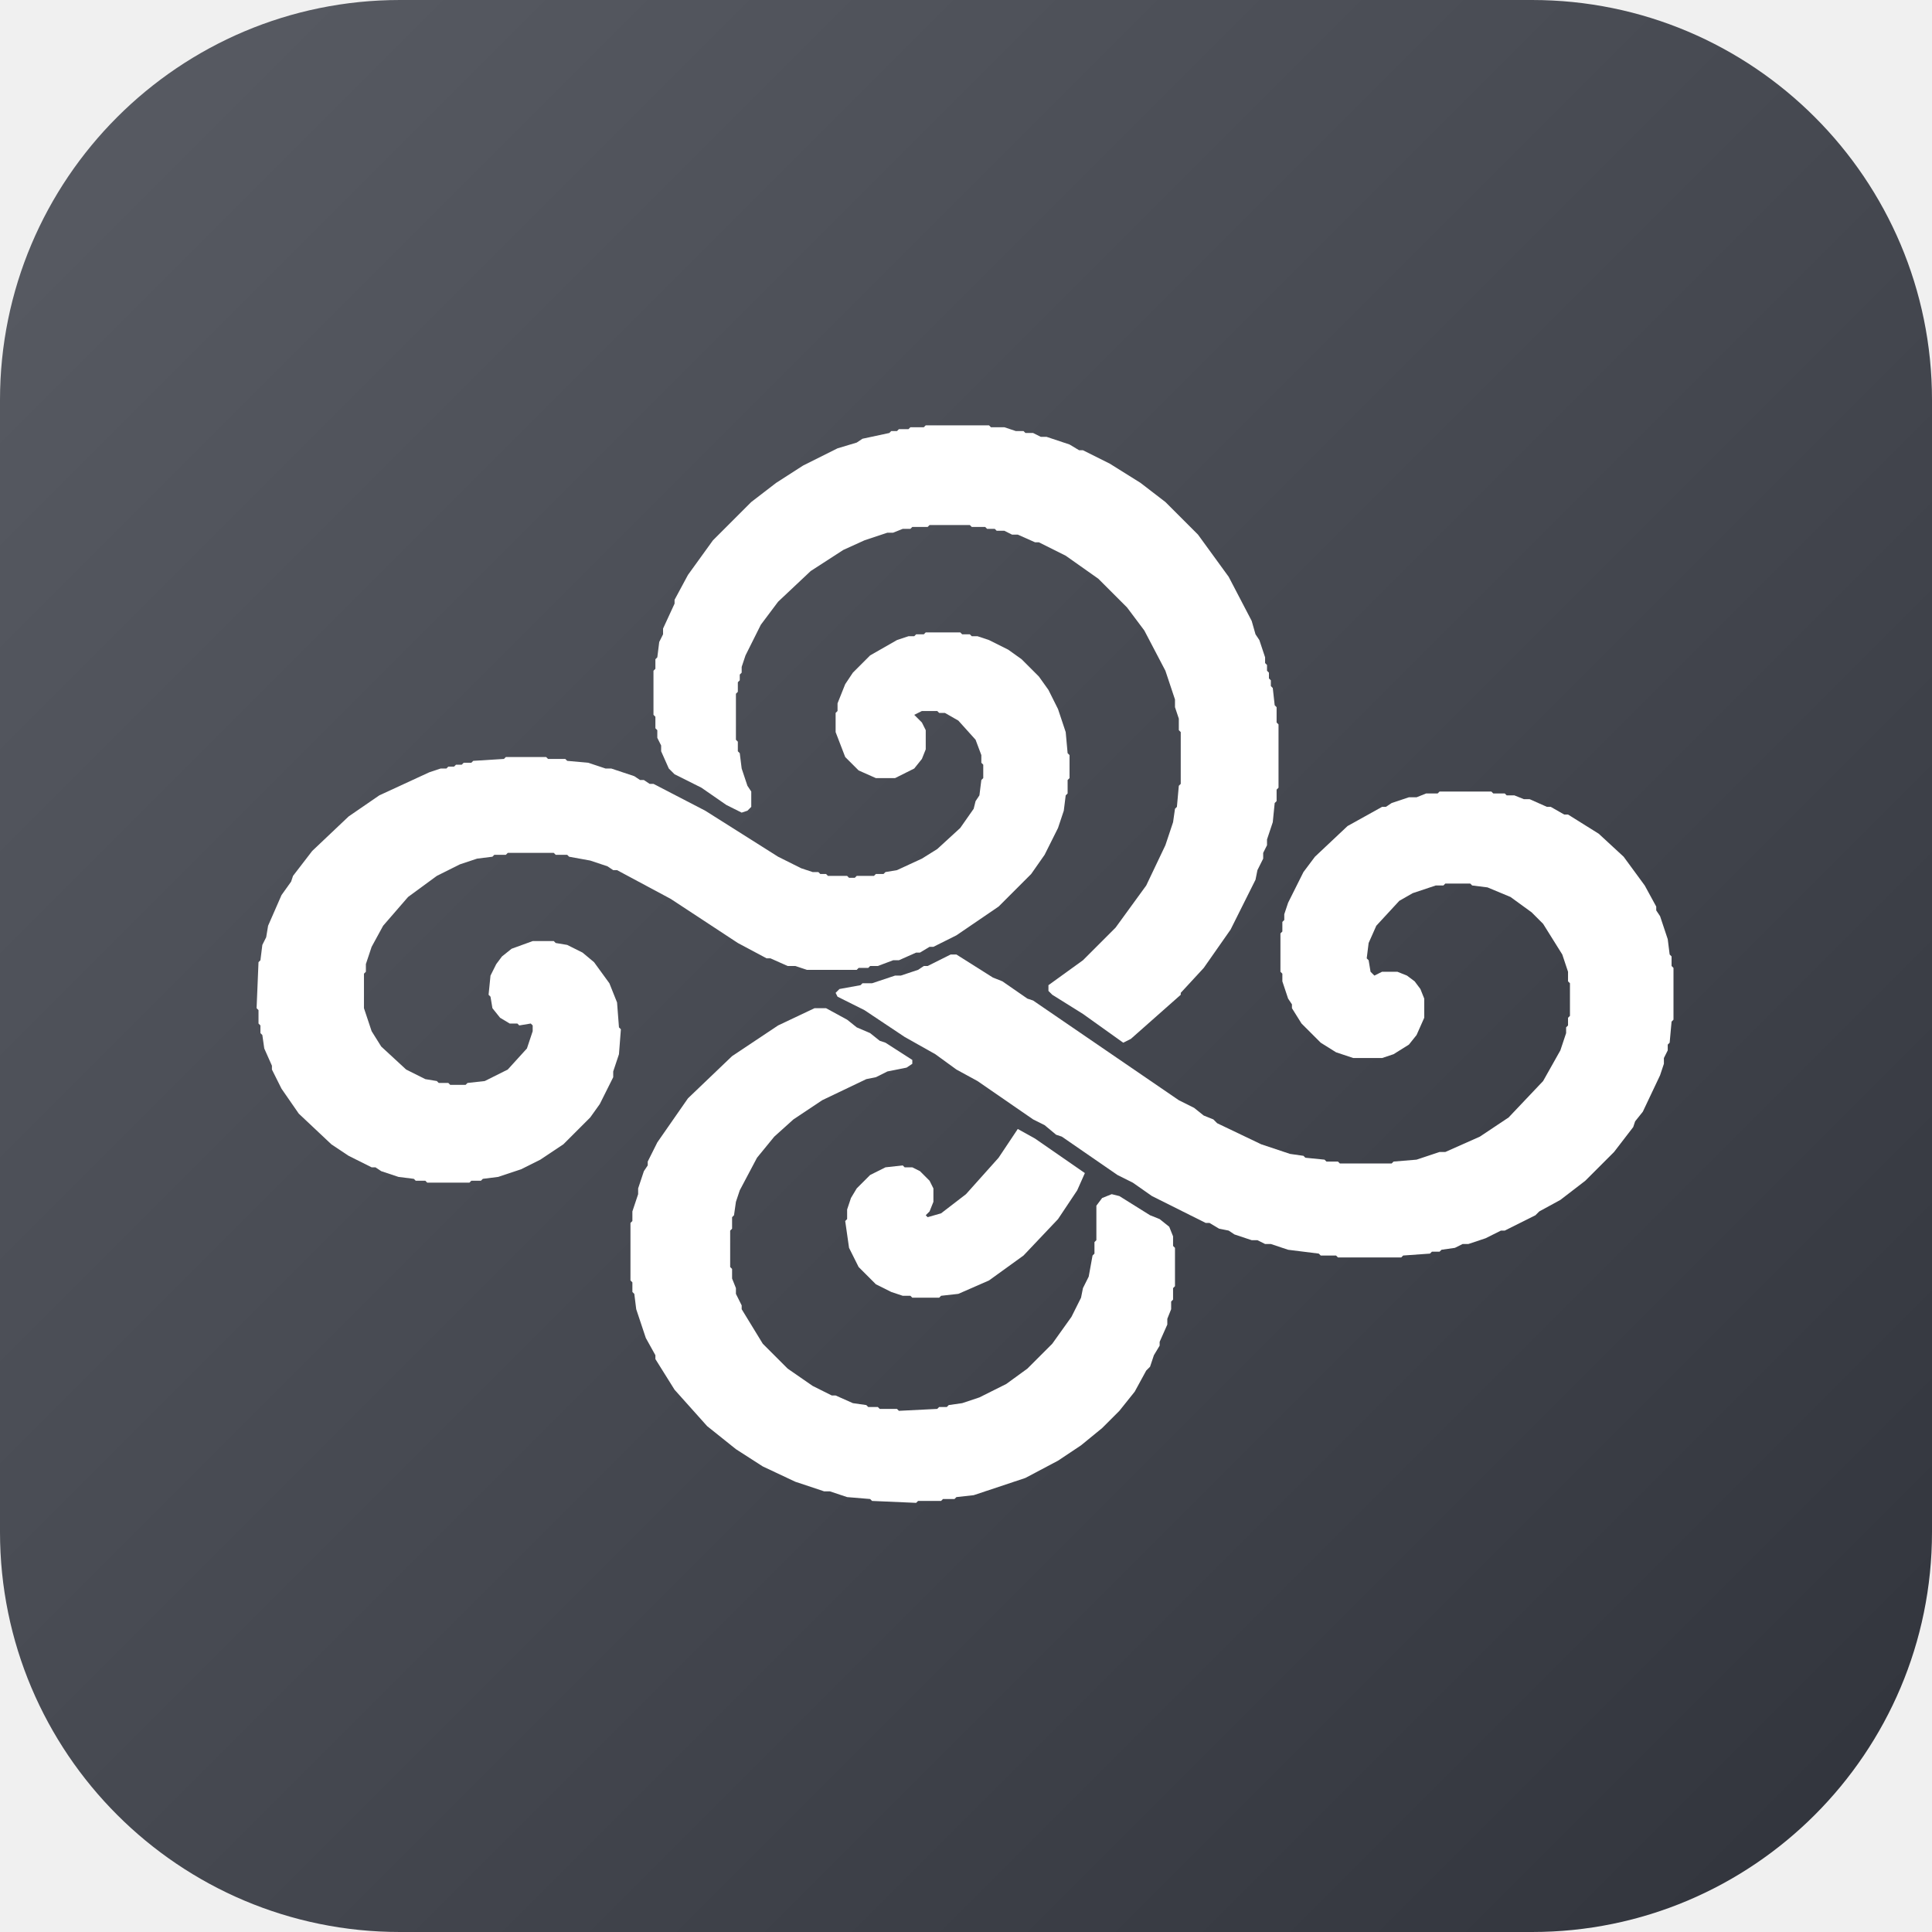
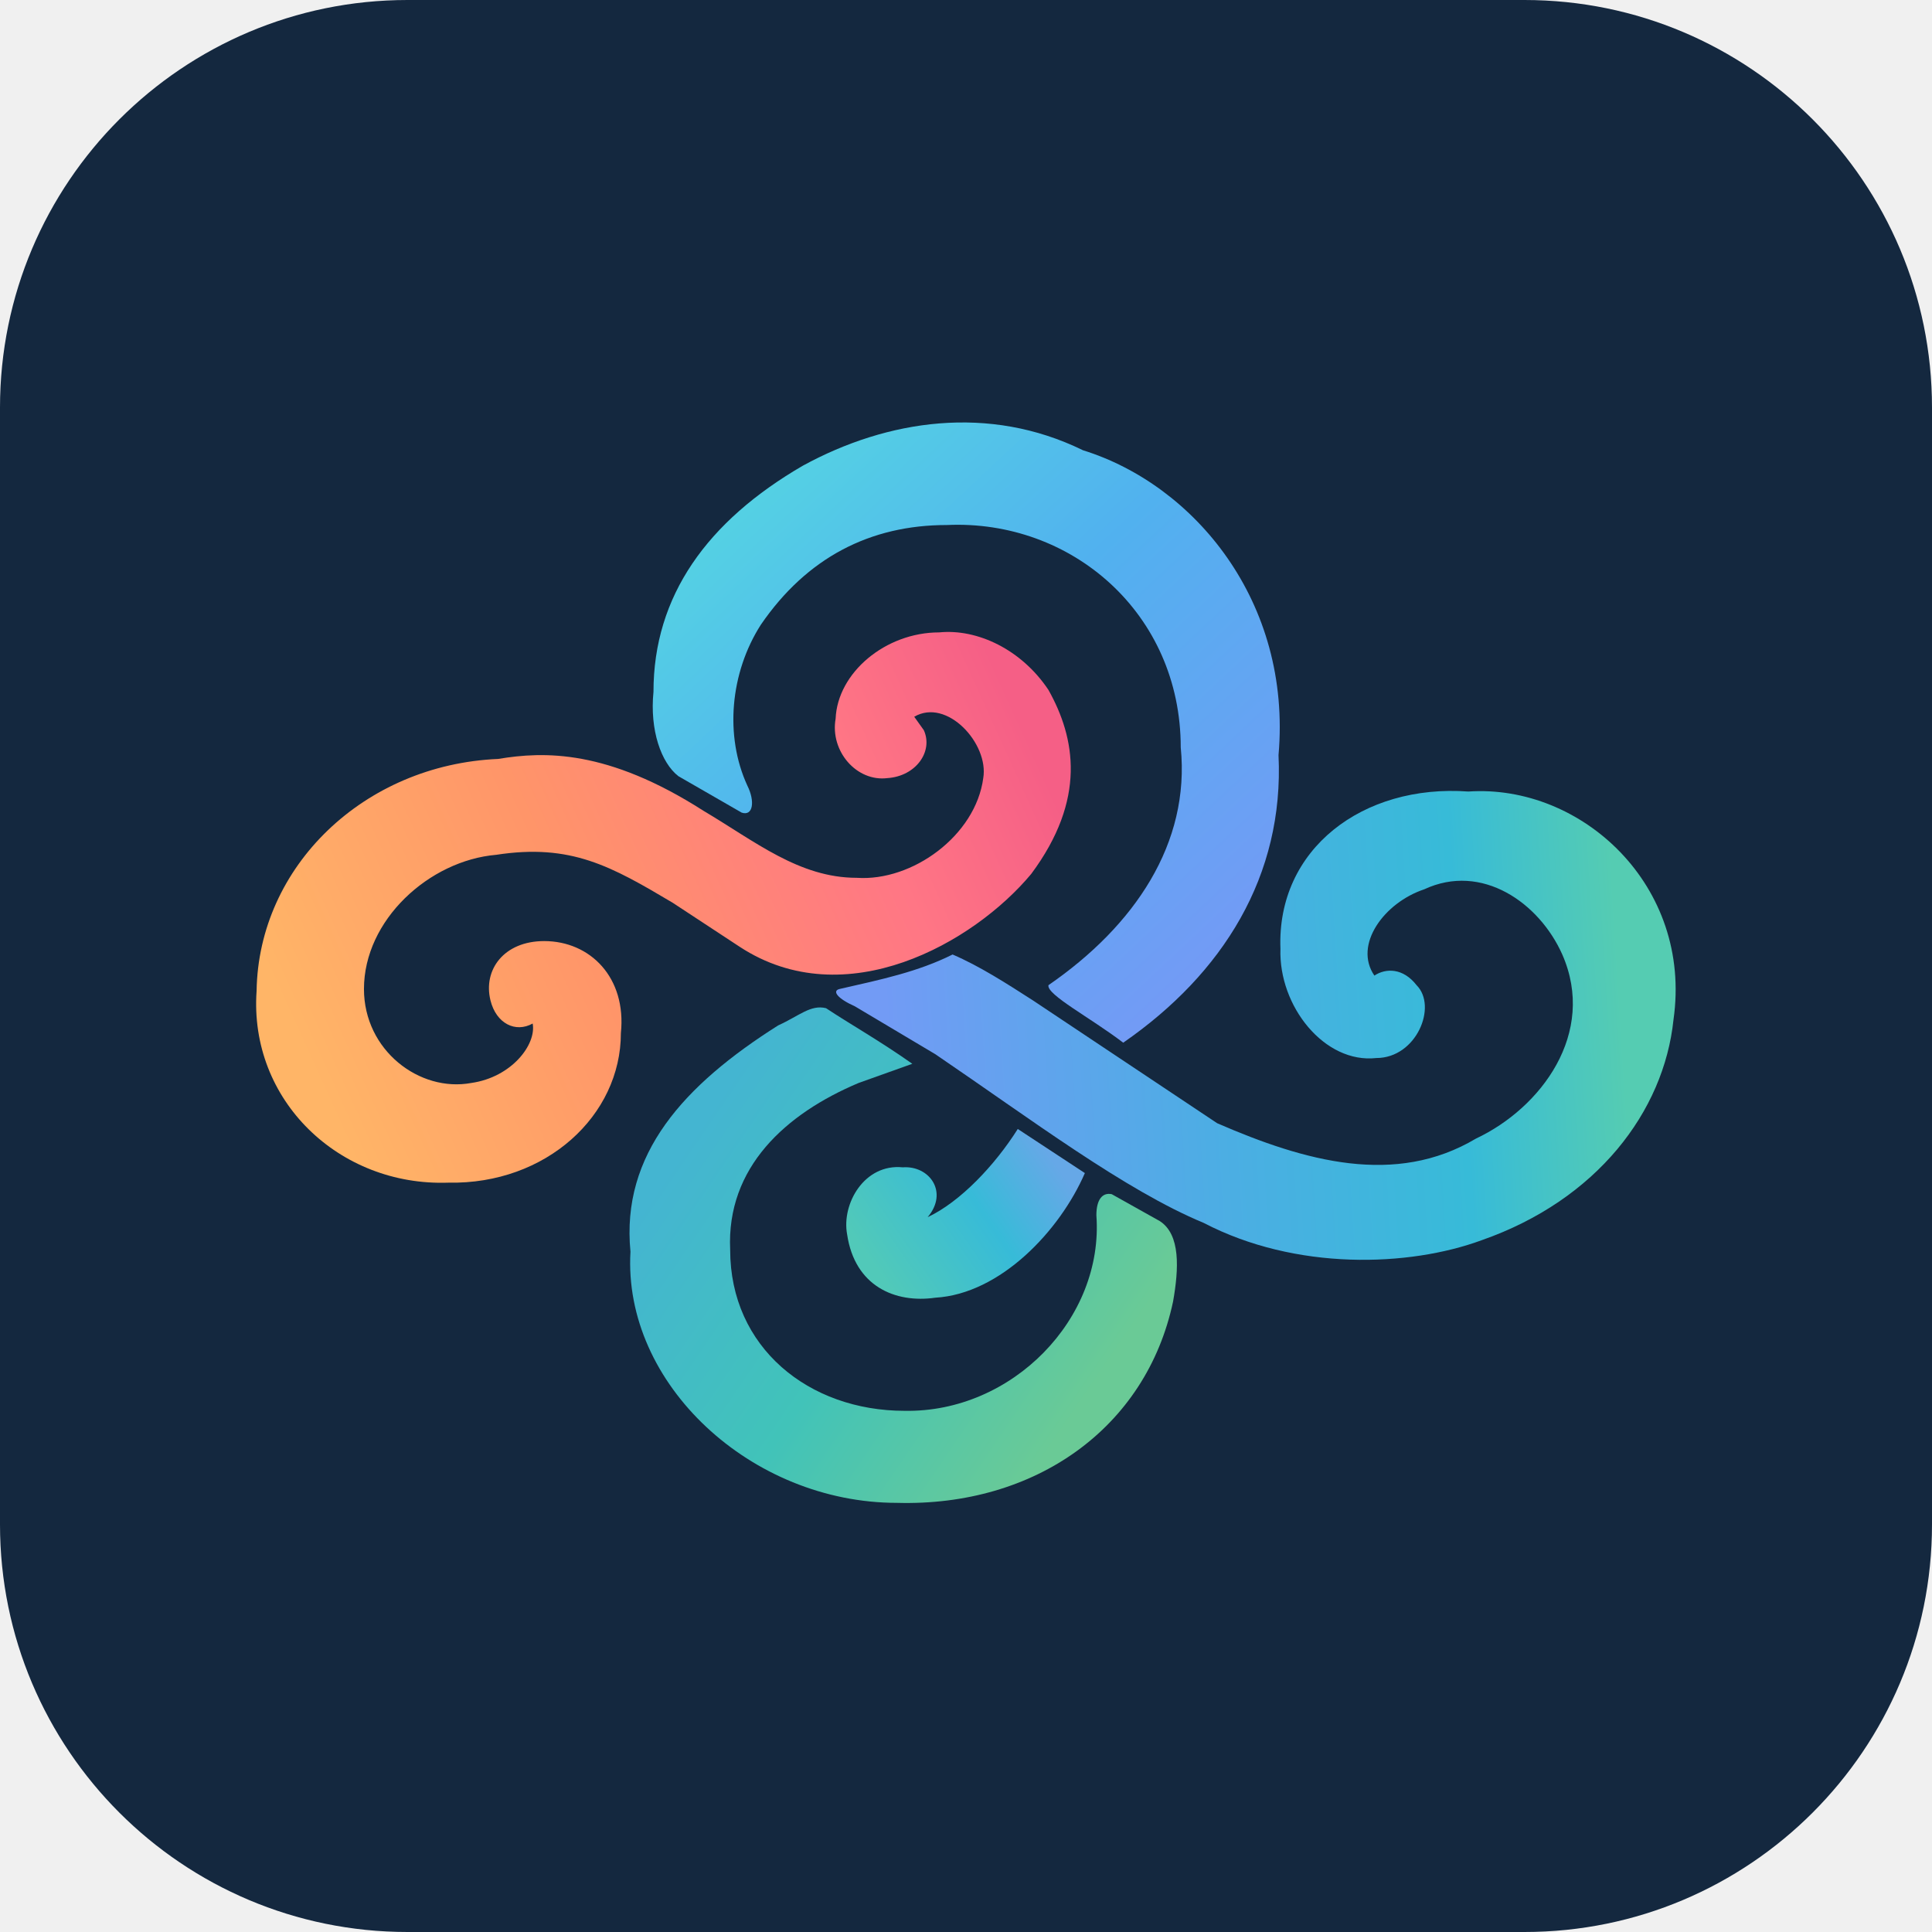
<svg xmlns="http://www.w3.org/2000/svg" width="1024" height="1024" viewBox="0 0 1024 1024">
  <defs>
-     <linearGradient id="bg" x1="0" y1="0" x2="1" y2="1">
-       <stop offset="0" stop-color="#595C64" />
-       <stop offset=".55" stop-color="#44474F" />
-       <stop offset="1" stop-color="#30333B" />
+     <linearGradient id="warm" gradientUnits="userSpaceOnUse" x1="135" y1="575" x2="510" y2="405">
+       <stop offset="0" stop-color="#FFB567" />
+       <stop offset="0.38" stop-color="#FF9569" />
+       <stop offset="0.78" stop-color="#FF7685" />
+       <stop offset="1" stop-color="#F55F86" />
+     </linearGradient>
+     <linearGradient id="crown" gradientUnits="userSpaceOnUse" x1="365" y1="315" x2="594" y2="559">
+       <stop offset="0" stop-color="#54D0E4" />
+       <stop offset="0.42" stop-color="#51B1EF" />
+       <stop offset="1" stop-color="#729BF5" />
+     </linearGradient>
+     <linearGradient id="forward" gradientUnits="userSpaceOnUse" x1="444" y1="562" x2="827" y2="538">
+       <stop offset="0" stop-color="#729BF5" />
+       <stop offset="0.43" stop-color="#4DADE4" />
+       <stop offset="0.78" stop-color="#37BBD8" />
+       <stop offset="1" stop-color="#55CCB2" />
+     </linearGradient>
+     <linearGradient id="return" gradientUnits="userSpaceOnUse" x1="342" y1="636" x2="546" y2="775">
+       <stop offset="0" stop-color="#44B5D1" />
+       <stop offset="0.51" stop-color="#41C3B9" />
+       <stop offset="1" stop-color="#6ACA96" />
+     </linearGradient>
+     <linearGradient id="heart" gradientUnits="userSpaceOnUse" x1="442" y1="706" x2="531" y2="644">
+       <stop offset="0" stop-color="#51C9B9" />
+       <stop offset="0.58" stop-color="#37BBD8" />
+       <stop offset="1" stop-color="#66A8E7" />
    </linearGradient>
  </defs>
-   <rect width="1024" height="1024" rx="212" fill="url(#bg)" />
-   <g transform="translate(136 225.43) scale(1.016216) translate(-117 -263)" fill="#FFFFFF">
-     <path d="M530 401L525 394L516 385L509 380L499 375L493 373L490 373L489 372L485 372L484 371L466 371L465 372L461 372L460 373L457 373L451 375L437 383L428 392L424 398L420 408L420 412L419 413L419 423L424 436L431 443L440 447L450 447L460 442L464 437L466 432L466 422L464 418L460 414L464 412L472 412L473 413L476 413L483 417L492 427L495 435L495 439L496 440L496 447L495 448L494 456L492 459L491 463L484 473L472 484L464 489L451 495L445 496L444 497L440 497L439 498L430 498L429 499L426 499L425 498L415 498L414 497L411 497L410 496L407 496L401 494L389 488L351 464L324 450L322 450L319 448L317 448L314 446L302 442L299 442L290 439L279 438L278 437L269 437L268 436L247 436L246 437L230 438L229 439L225 439L224 440L221 440L220 441L217 441L216 442L213 442L207 444L181 456L165 467L146 485L136 498L135 501L130 508L123 524L122 530L120 534L119 542L118 543L117 567L118 568L118 575L119 576L119 580L120 581L121 588L125 597L125 599L130 609L139 622L156 638L165 644L177 650L179 650L182 652L191 655L199 656L200 657L205 657L206 658L228 658L229 657L234 657L235 656L243 655L255 651L265 646L277 638L291 624L296 617L303 603L303 600L306 591L307 578L306 577L305 564L301 554L293 543L287 538L279 534L273 533L272 532L261 532L250 536L245 540L242 544L239 550L238 560L239 561L240 567L244 572L249 575L253 575L254 576L260 575L261 576L261 579L258 588L248 599L236 605L227 606L226 607L218 607L217 606L212 606L211 605L205 604L195 599L182 587L177 579L173 567L173 549L174 548L174 544L177 535L183 524L196 509L211 498L223 492L232 489L240 488L241 487L247 487L248 486L272 486L273 487L279 487L280 488L291 490L300 493L303 495L305 495L333 510L368 533L383 541L385 541L394 545L398 545L404 547L430 547L431 546L436 546L437 545L441 545L449 542L452 542L461 538L463 538L468 535L470 535L482 529L504 514L521 497L528 487L535 473L538 464L539 456L540 455L540 448L541 447L541 435L540 434L539 423L535 411Z" />
-     <path d="M389 576L365 592L342 614L326 637L321 647L321 649L319 652L316 661L316 664L313 673L313 678L312 679L312 709L313 710L313 715L314 716L315 724L320 739L325 748L325 750L335 766L352 785L367 797L381 806L398 814L413 819L416 819L425 822L437 823L438 824L461 825L462 824L474 824L475 823L481 823L482 822L491 821L518 812L535 803L547 795L558 786L567 777L575 767L581 756L583 754L585 748L588 743L588 741L592 732L592 729L594 724L594 720L595 719L595 713L596 712L596 692L595 691L595 686L593 681L588 677L583 675L567 665L563 664L558 666L555 670L555 688L554 689L554 695L553 696L551 707L548 713L547 718L542 728L532 742L519 755L508 763L494 770L485 773L478 774L477 775L473 775L472 776L452 777L451 776L442 776L441 775L436 775L435 774L428 773L419 769L417 769L407 764L394 755L381 742L370 724L370 722L367 716L367 713L365 708L365 703L364 702L364 683L365 682L365 676L366 675L367 668L369 662L378 645L387 634L397 625L412 615L435 604L440 603L446 600L456 598L459 596L459 594L445 585L442 584L437 580L430 577L425 573L414 567L408 567Z" />
-     <path d="M402 284L388 293L375 303L355 323L342 341L335 354L335 356L329 369L329 372L327 376L326 384L325 385L325 390L324 391L324 414L325 415L325 421L326 422L326 426L328 430L328 433L332 442L335 445L349 452L362 461L370 465L373 464L375 462L375 454L373 451L370 442L369 434L368 433L368 428L367 427L367 403L368 402L368 397L369 396L369 393L370 392L370 389L372 383L380 367L389 355L406 339L423 328L434 323L446 319L449 319L454 317L458 317L459 316L467 316L468 315L489 315L490 316L497 316L498 317L502 317L503 318L507 318L511 320L514 320L523 324L525 324L539 331L556 343L571 358L580 370L591 391L596 406L596 410L598 416L598 422L599 423L599 450L598 451L597 462L596 463L595 470L591 482L581 503L565 525L548 542L530 555L530 558L532 560L548 570L569 585L573 583L599 560L599 559L611 546L625 526L638 500L639 495L642 489L642 486L644 482L644 479L647 470L648 460L649 459L649 453L650 452L650 419L649 418L649 410L648 409L647 400L646 399L646 396L645 395L645 392L644 391L644 388L643 387L643 384L640 375L638 372L636 365L624 342L608 320L591 303L578 293L562 283L548 276L546 276L541 273L529 269L526 269L522 267L518 267L517 266L513 266L507 264L500 264L499 263L466 263L465 264L458 264L457 265L452 265L451 266L448 266L447 267L433 270L430 272L420 275Z" />
-     <path d="M856 573L856 546L855 545L855 540L854 539L853 531L849 519L847 516L847 514L841 503L830 488L817 476L801 466L799 466L792 462L790 462L781 458L778 458L773 456L769 456L768 455L762 455L761 454L734 454L733 455L727 455L722 457L718 457L709 460L706 462L704 462L686 472L669 488L663 496L655 512L653 518L653 521L652 522L652 527L651 528L651 548L652 549L652 553L655 562L657 565L657 567L662 575L672 585L680 590L689 593L704 593L710 591L718 586L722 581L726 572L726 562L724 557L721 553L717 550L712 548L704 548L700 550L698 548L697 542L696 541L697 533L701 524L713 511L720 507L732 503L736 503L737 502L750 502L751 503L759 504L771 509L782 517L788 523L798 539L801 548L801 553L802 554L802 571L801 572L801 576L800 577L800 580L797 589L788 605L770 624L755 634L737 642L734 642L722 646L710 647L709 648L682 648L681 647L675 647L674 646L664 645L663 644L656 643L641 638L618 627L616 625L611 623L606 619L598 615L522 563L519 562L506 553L501 551L482 539L479 539L467 545L465 545L462 547L453 550L450 550L438 554L433 554L432 555L421 557L419 559L420 561L434 568L455 582L471 591L482 599L493 605L522 625L528 628L534 633L537 634L566 654L574 658L584 665L612 679L614 679L619 682L624 683L627 685L636 688L639 688L643 690L646 690L655 693L671 695L672 696L680 696L681 697L714 697L715 696L729 695L730 694L734 694L735 693L742 692L746 690L749 690L758 687L766 683L768 683L784 675L786 673L797 667L810 657L825 642L835 629L836 626L840 621L849 602L851 596L851 593L853 589L853 586L854 585L855 574Z" />
-     <path d="M549 653L523 635L514 630L504 645L487 664L474 674L467 676L466 675L468 673L470 668L470 661L468 657L463 652L459 650L455 650L454 649L445 650L437 654L430 661L427 666L425 672L425 677L424 678L426 692L431 702L440 711L448 715L454 717L458 717L459 718L473 718L474 717L483 716L499 709L517 696L535 677L545 662Z" />
+   <rect width="1024" height="1024" rx="216" fill="#14283F" />
+   <g id="symbol" transform="translate(136 225.43) scale(1.016216) translate(-117 -263)">
+     <path id="warm-current" fill="url(#warm)" d="M530 401 C516 380 493 369 473 371 C445 371 420 392 419 416 C416 433 430 449 446 447 C461 446 470 433 465 422 L460 415 C477 405 499 429 496 447 C492 477 459 501 430 499 C400 499 377 480 350 464 C300 432 267 433 243 437 C173 440 118 493 117 558 C113 615 160 660 217 658 C268 659 307 623 307 580 C310 551 291 532 267 532 C246 532 235 547 239 563 C242 575 252 580 261 575 C263 586 250 603 229 606 C202 611 173 589 173 557 C173 521 207 490 242 487 C281 481 302 493 334 512 L369 535 C424 571 491 533 521 497 C550 458 544 426 530 401 Z" />
+     <path id="return-current" fill="url(#return)" d="M389 576 C340 607 307 643 312 694 C308 763 375 825 451 825 C523 827 581 786 595 720 C598 703 599 685 588 678 L563 664 C558 663 555 667 555 675 C559 729 511 778 455 777 C405 777 364 744 364 693 C362 650 393 622 431 606 L459 596 C442 584 426 575 414 567 C406 565 400 571 389 576 Z" />
+     <path id="crown-current" fill="url(#crown)" d="M402 284 C352 313 324 352 324 402 C322 422 328 439 337 446 L370 465 C376 467 377 459 373 451 C361 425 364 392 380 367 C404 332 437 315 477 315 C542 312 599 361 599 431 C604 481 575 524 530 555 C529 560 552 572 569 585 C621 549 653 498 650 435 C657 355 606 294 548 276 C499 252 446 260 402 284 Z" />
+     <path id="forward-current" fill="url(#forward)" d="M856 573 C866 503 808 450 749 454 C694 450 649 484 651 536 C650 566 674 596 701 593 C722 593 733 566 722 555 C715 546 706 546 700 550 C689 534 705 512 726 505 C756 491 786 512 798 539 C816 580 787 619 753 635 C711 660 664 647 618 627 L522 563 C508 554 494 545 480 539 C462 548 443 552 421 557 C417 558 420 562 429 566 L471 591 C521 625 570 662 611 679 C659 704 718 702 756 688 C816 667 851 621 856 573 Z" />
+     <path id="heart-current" fill="url(#heart)" d="M549 653 L514 630 C502 649 484 668 467 676 C478 663 468 649 454 650 C434 648 422 669 425 685 C429 712 450 721 471 718 C505 716 536 683 549 653 Z" />
  </g>
</svg>
